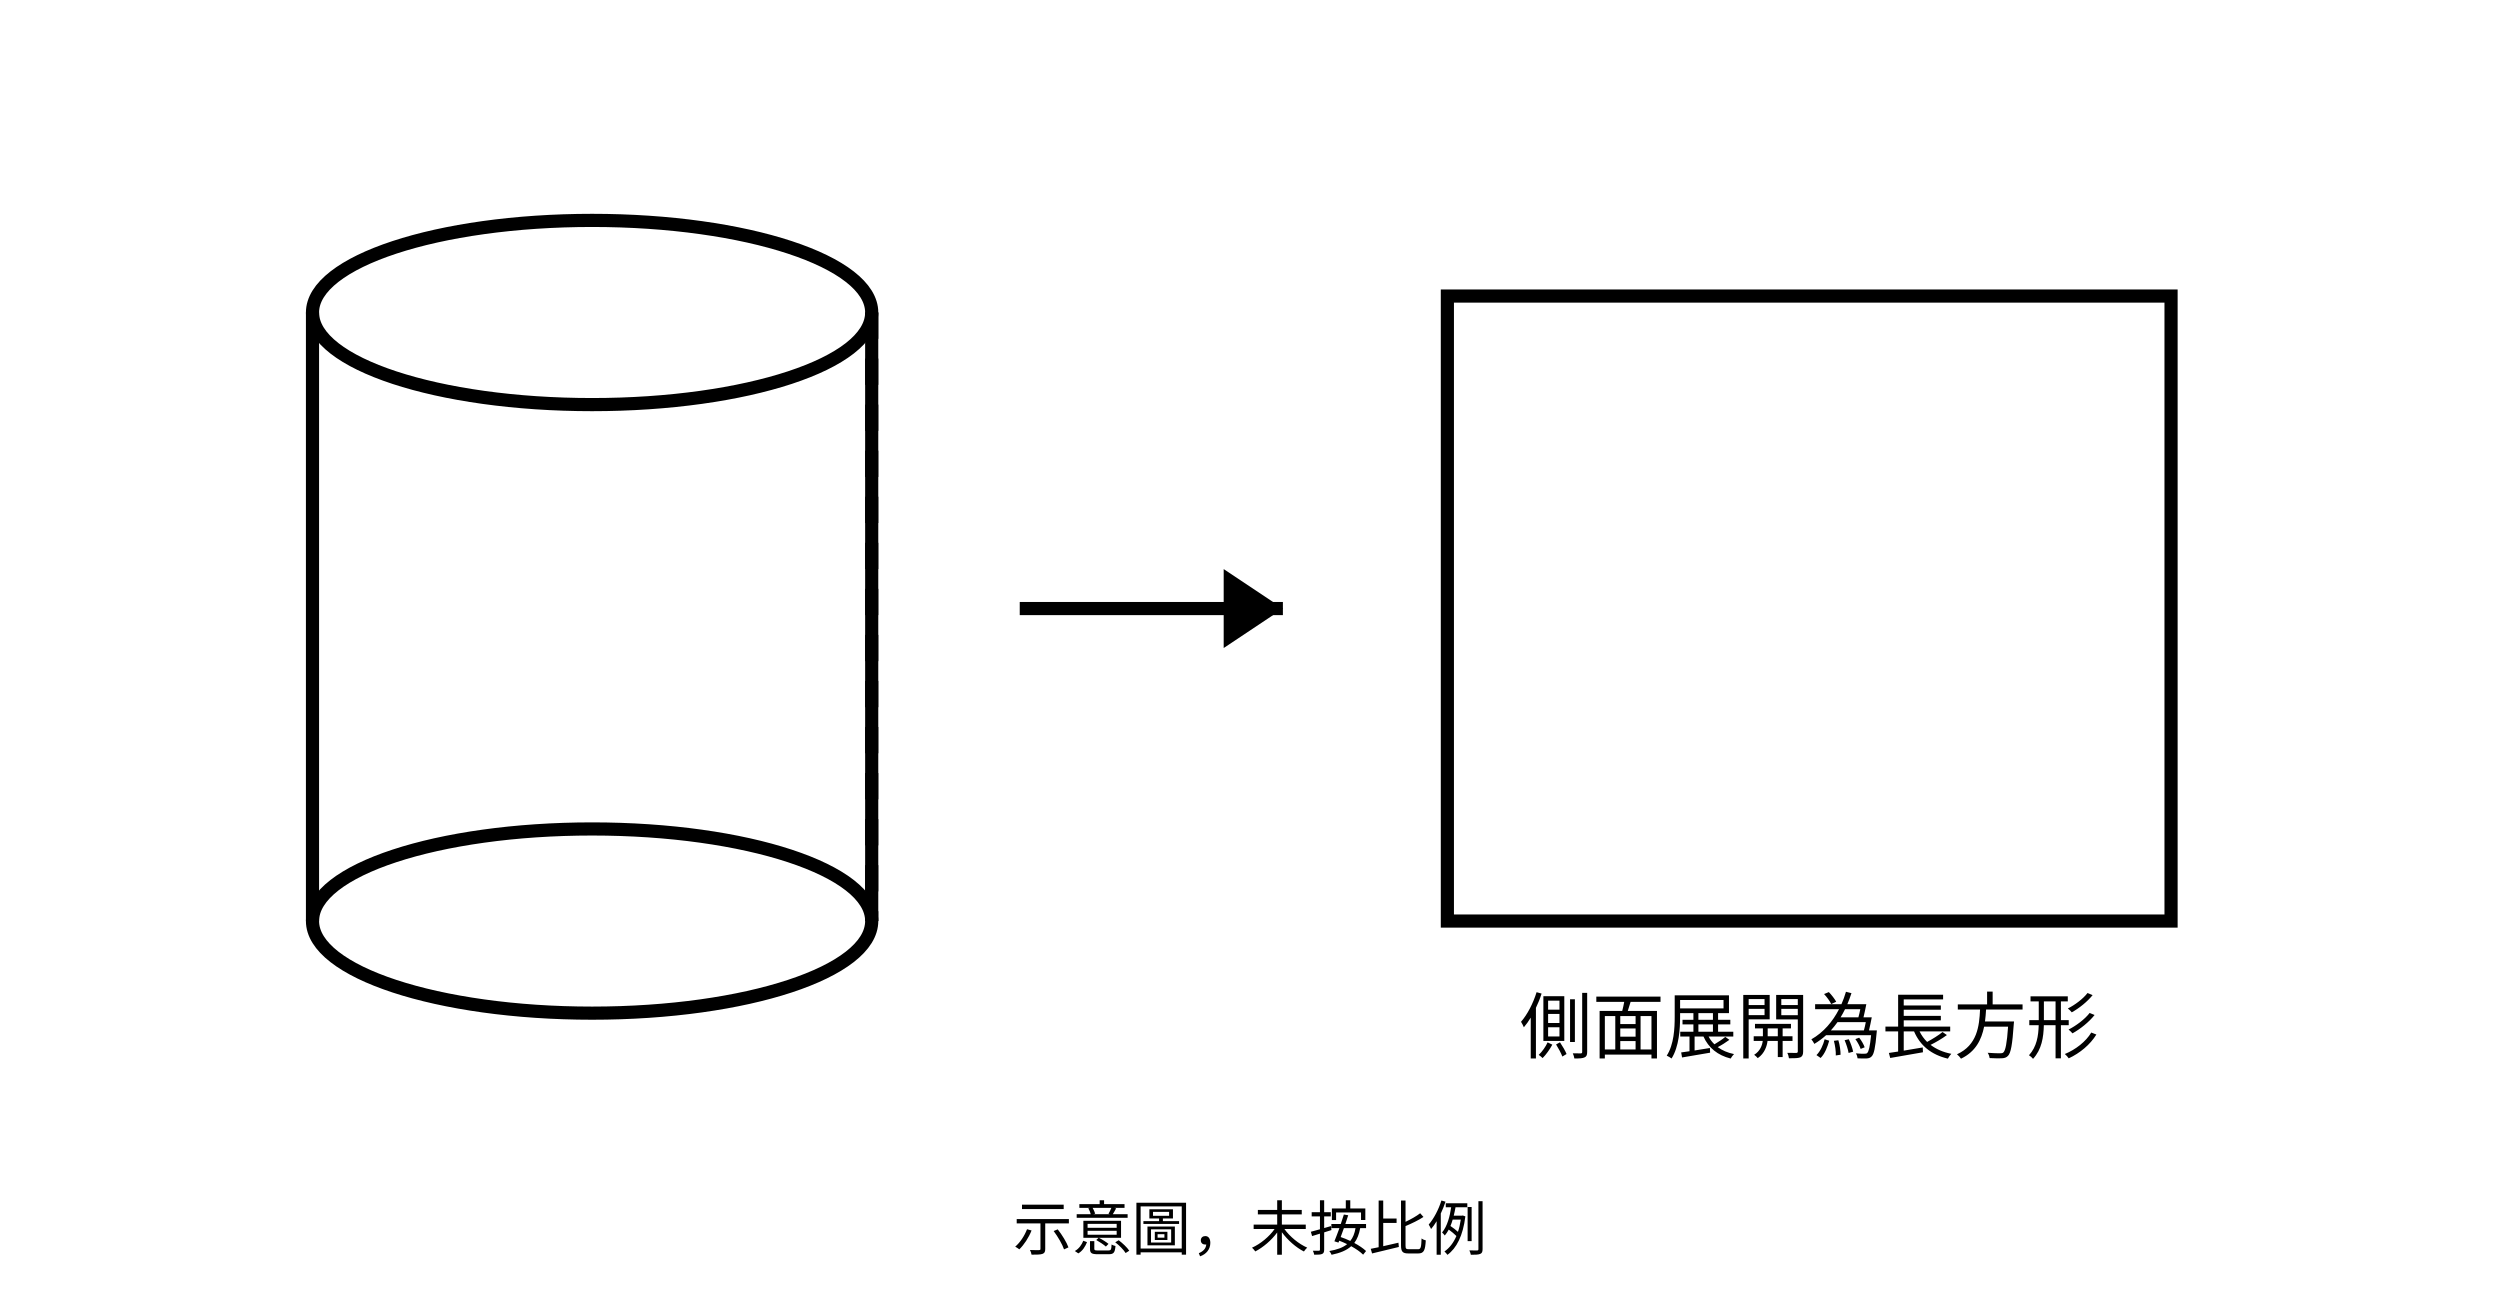
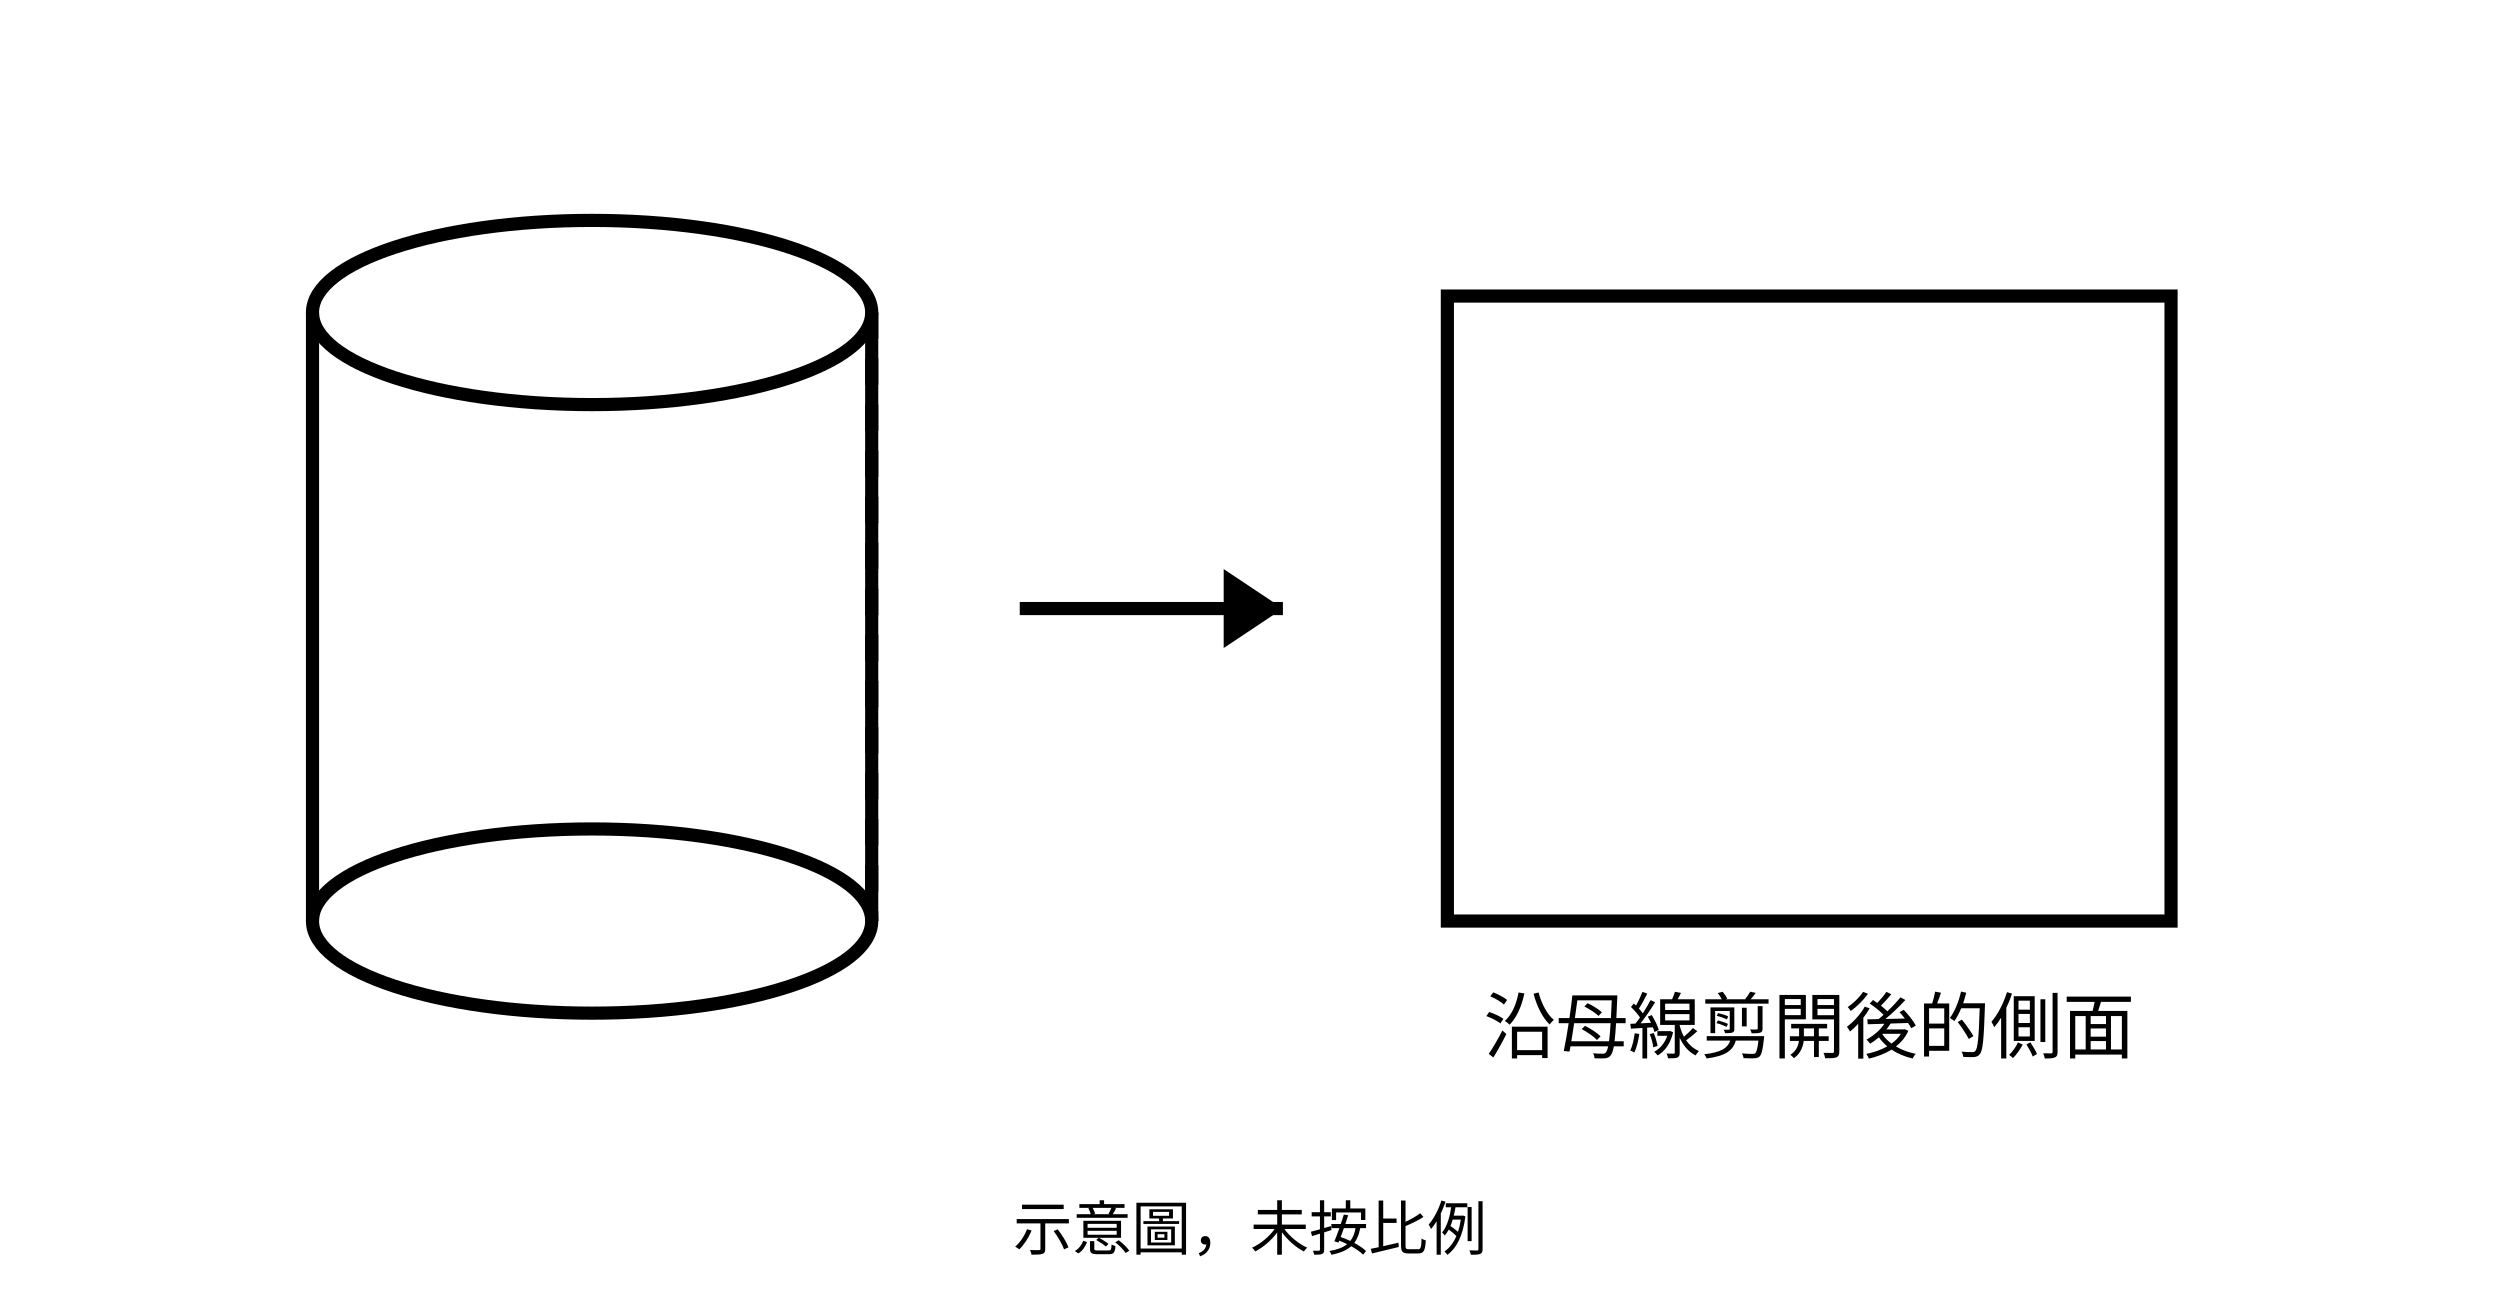
<svg xmlns="http://www.w3.org/2000/svg" viewBox="0 0 760 400" role="img" aria-labelledby="t d">
  <g fill="none" stroke="currentColor" stroke-width="4">
    <ellipse cx="180" cy="95" rx="85" ry="28" />
    <path d="M95 95V280 M265 95V280" />
    <ellipse cx="180" cy="280" rx="85" ry="28" />
    <path d="M265 95V280" stroke-dasharray="8 6" />
  </g>
  <path d="M310 185 H390" stroke="currentColor" stroke-width="4" />
  <path d="M390 185 l-18 -12 v24 z" fill="currentColor" />
  <rect x="440" y="90" width="220" height="190" fill="none" stroke="currentColor" stroke-width="4" />
-   <text x="550" y="320" text-anchor="middle" font-size="22">側面展開為長方形</text>
+   <text x="550" y="320" text-anchor="middle" font-size="22">沿母線剪開後的側面</text>
  <text x="380" y="380" text-anchor="middle" font-size="18">示意圖，未按比例</text>
</svg>
